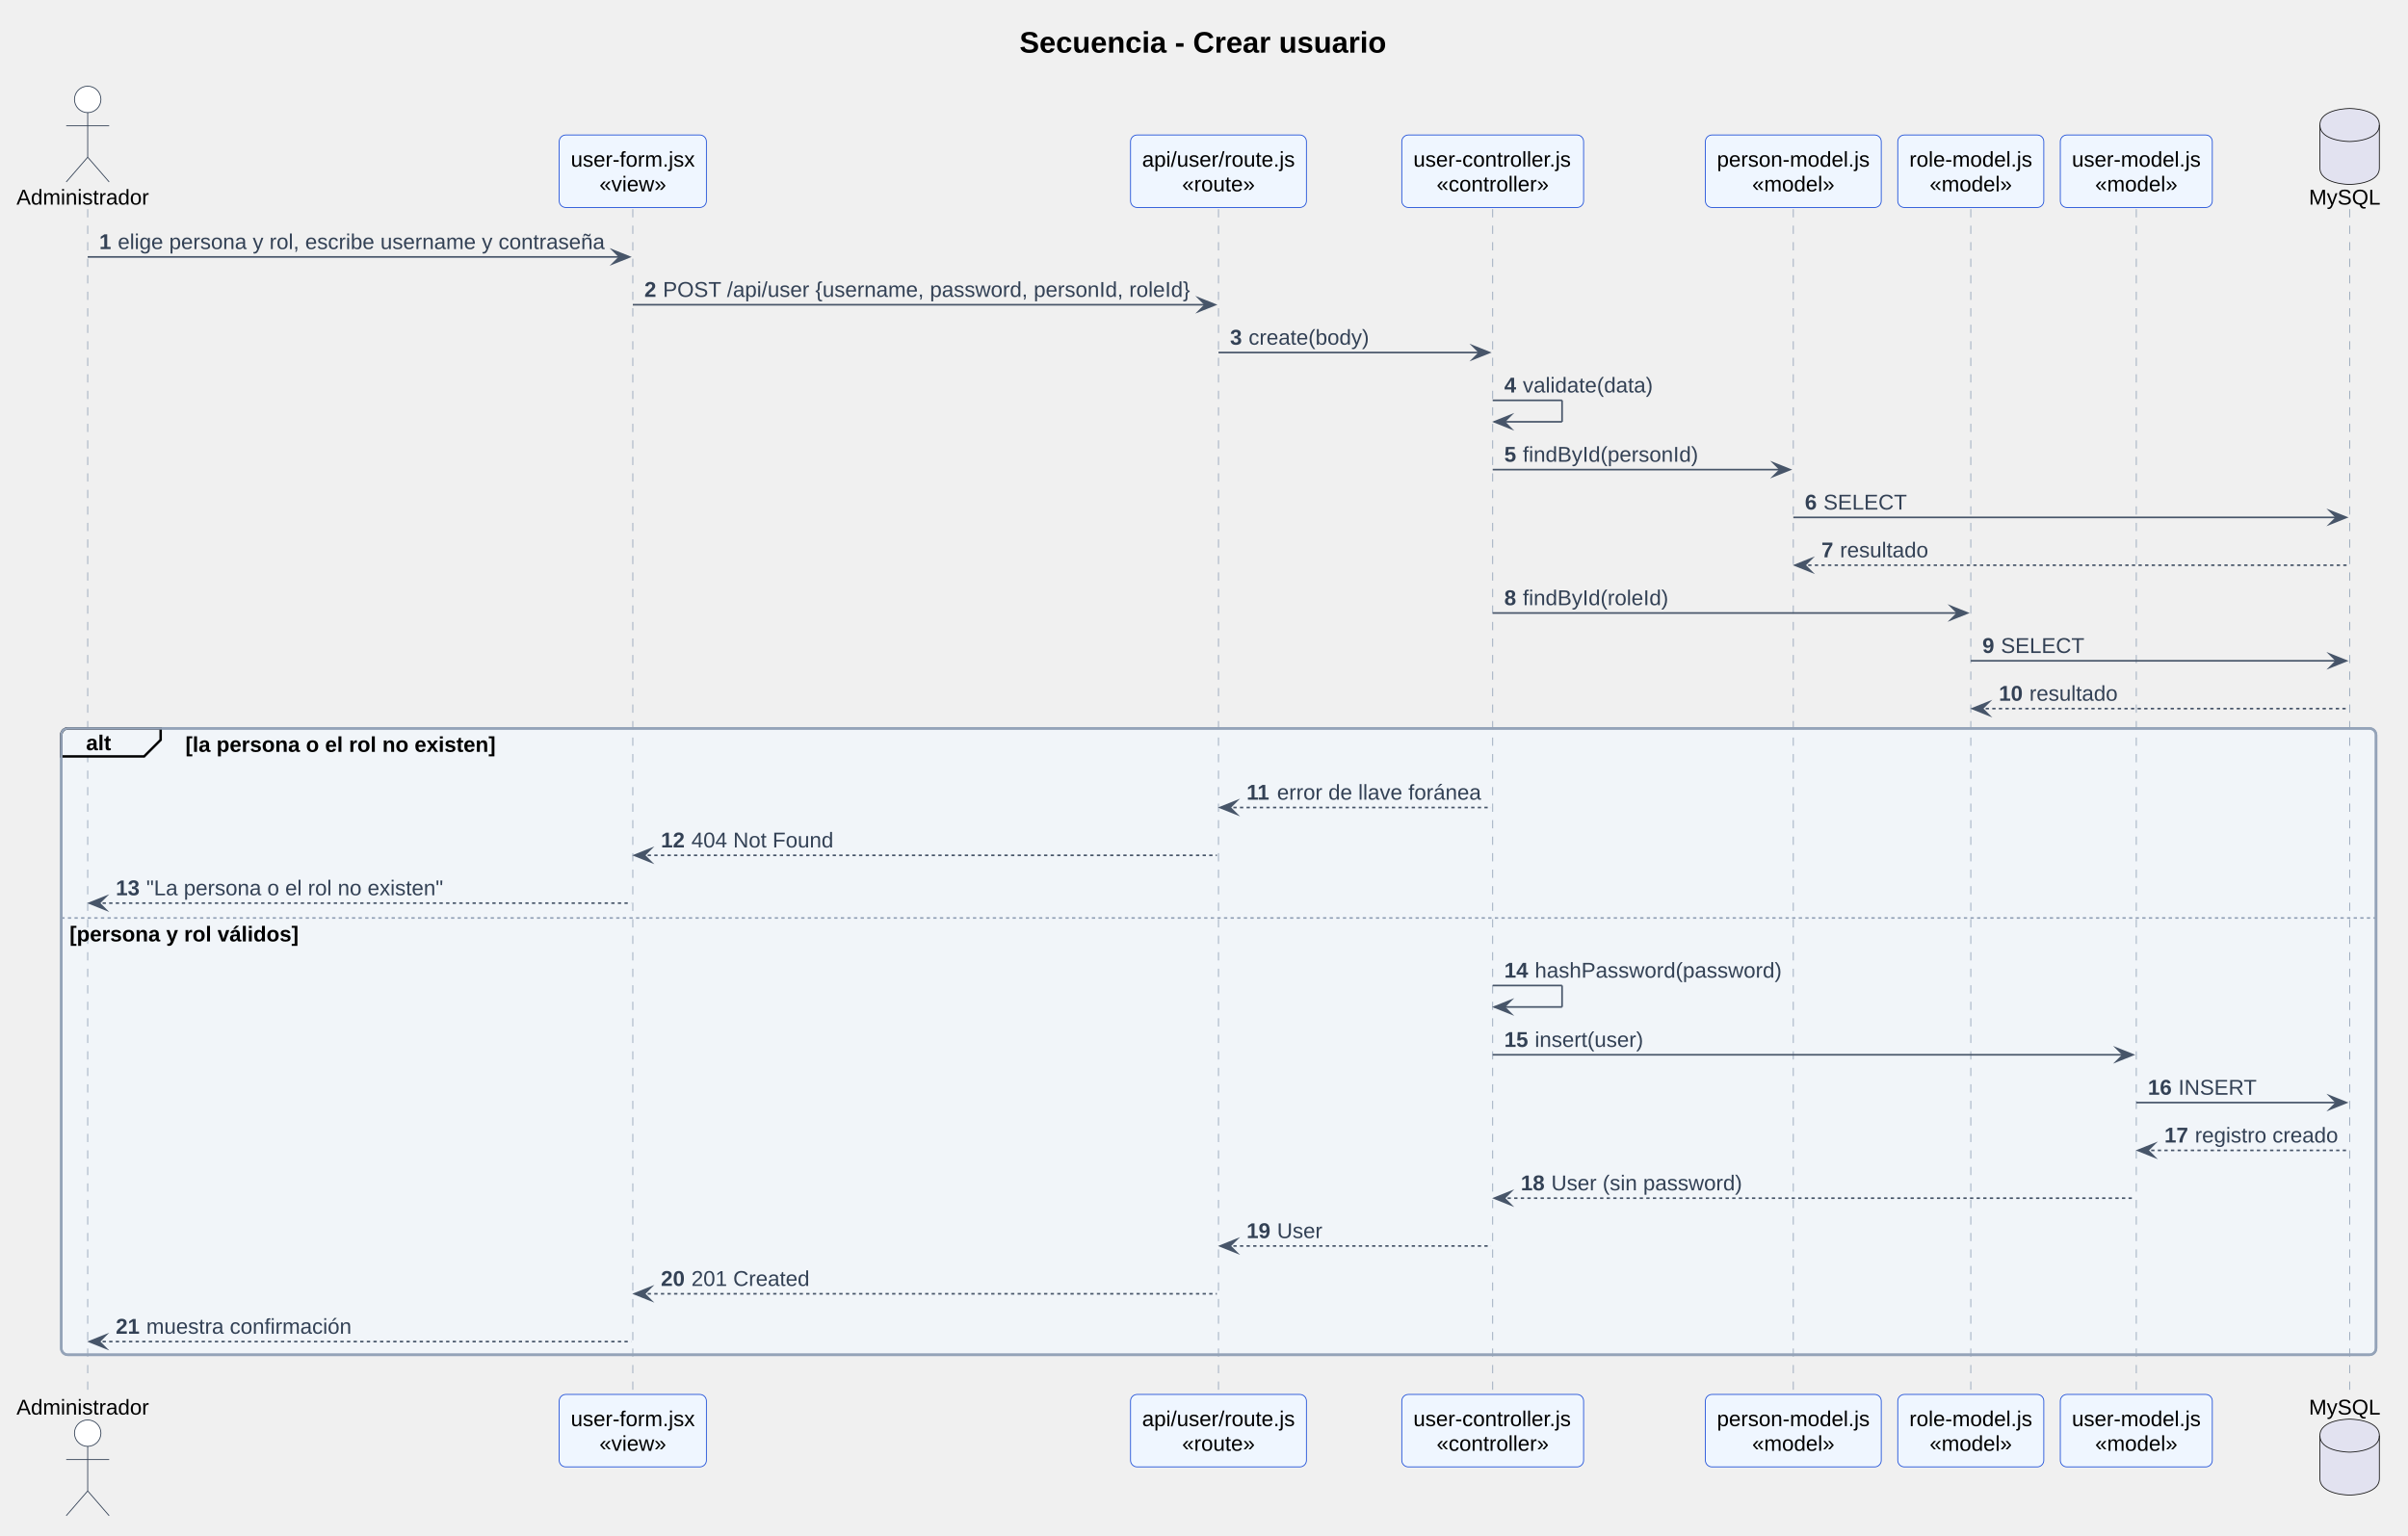
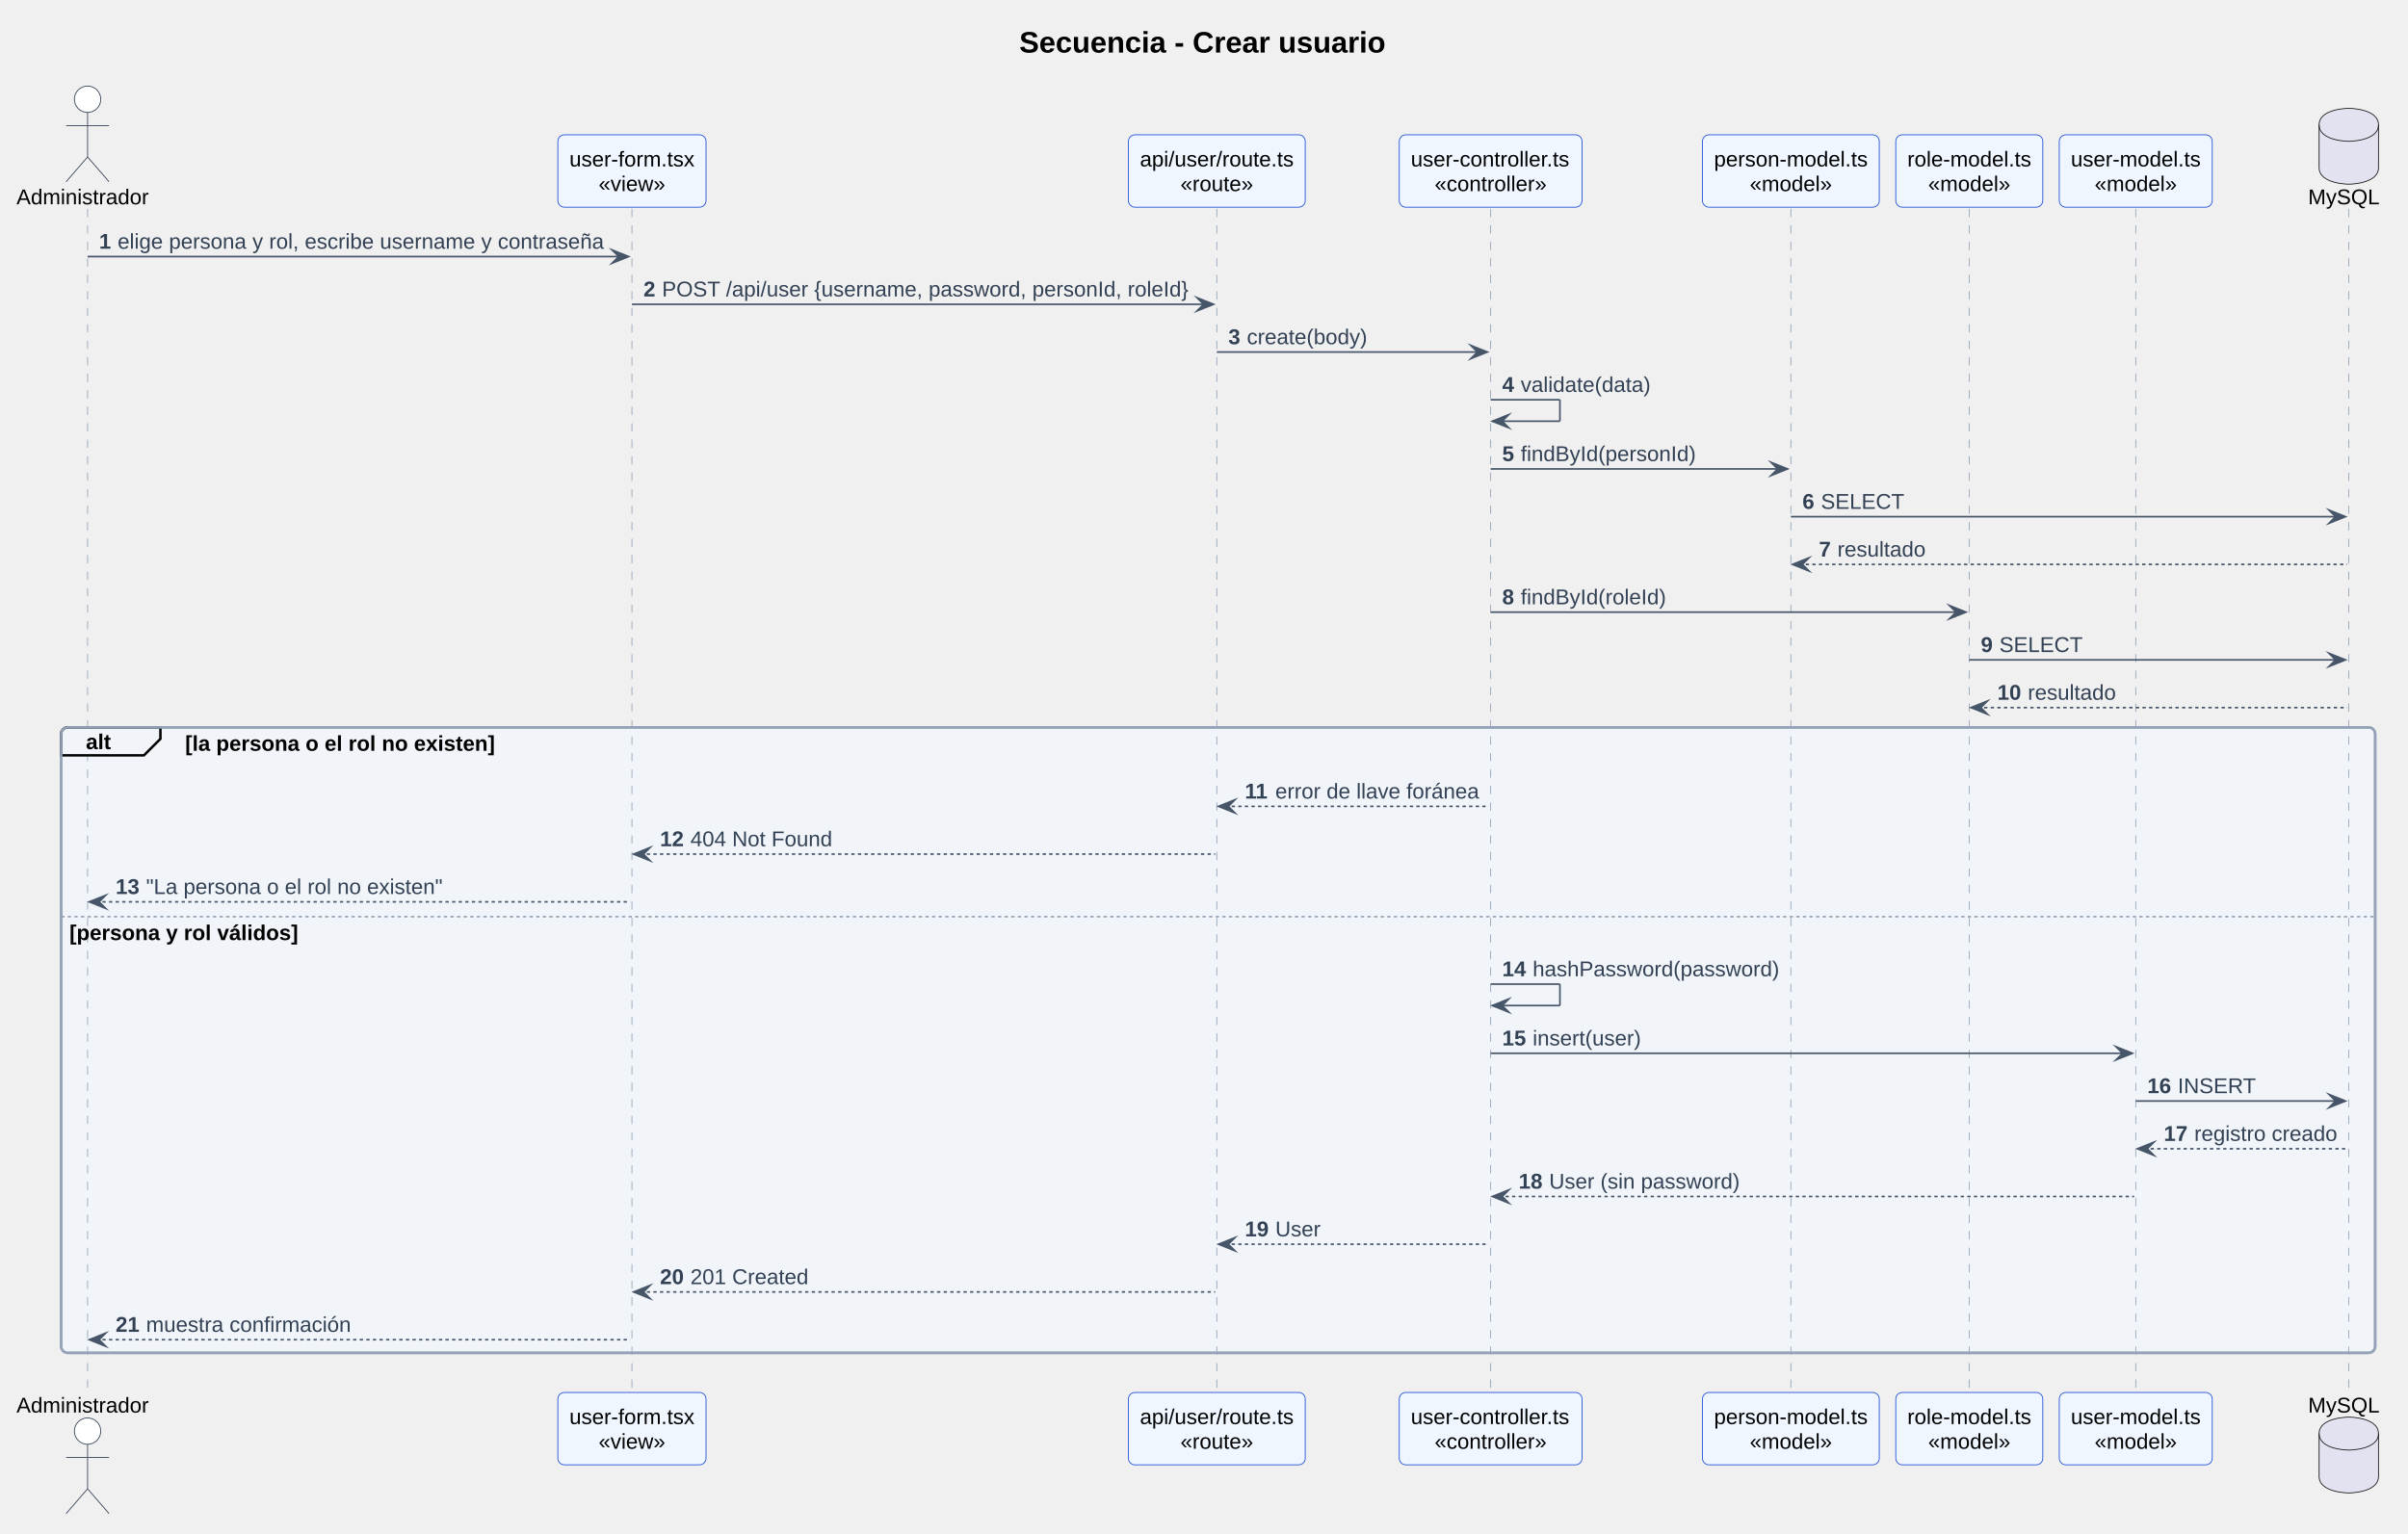
- <svg xmlns="http://www.w3.org/2000/svg" version="1.1" data-diagram-type="SEQUENCE" style="width:1458px;height:930px;background:#FFFFFF;" width="1458px" height="930px" viewBox="0 0 1458 930" zoomAndPan="magnify" preserveAspectRatio="none" contentStyleType="text/css">
+ <svg xmlns="http://www.w3.org/2000/svg" version="1.1" data-diagram-type="SEQUENCE" style="width:1460px;height:930px;background:#FFFFFF;" width="1460px" height="930px" viewBox="0 0 1460 930" zoomAndPan="magnify" preserveAspectRatio="none" contentStyleType="text/css">
  <defs />
  <g font-family="sans-serif" lengthAdjust="spacing">
    <g class="title" data-source-line="2">
-       <text x="617.285" y="31.884" fill="#000" font-size="18" textLength="222.091" font-weight="700" font-family="Arial">Secuencia - Crear usuario</text>
-     </g>
-     <rect x="37.098" y="441.134" width="1401.563" height="379.333" fill="#F1F5F9" style="stroke:#F1F5F9;stroke-width:1;" rx="4" ry="4" />
-     <rect x="37.098" y="441.134" width="1401.563" height="379.333" fill="none" style="stroke:#94A3B8;stroke-width:1.5;" rx="4" ry="4" />
+       <text x="618.009" y="31.884" fill="#000" font-size="18" textLength="222.091" font-weight="700" font-family="Arial">Secuencia - Crear usuario</text>
+     </g>
+     <rect x="37.098" y="441.134" width="1403.01" height="379.333" fill="#F1F5F9" style="stroke:#F1F5F9;stroke-width:1;" rx="4" ry="4" />
+     <rect x="37.098" y="441.134" width="1403.01" height="379.333" fill="none" style="stroke:#94A3B8;stroke-width:1.5;" rx="4" ry="4" />
    <g class="participant-lifeline" data-qualified-name="U" data-entity-uid="part1" id="part1-lifeline" data-source-line="5">
      <g>
        <rect x="49.598" y="126.647" width="8" height="717.821" fill="#000" fill-opacity="0" />
        <line x1="53.098" y1="126.647" x2="53.098" y2="844.468" style="stroke:#94A3B8;stroke-width:0.5;stroke-dasharray:5,5;" />
      </g>
    </g>
    <g class="participant-lifeline" data-qualified-name="V" data-entity-uid="part2" id="part2-lifeline" data-source-line="6">
      <g>
        <rect x="379.651" y="126.647" width="8" height="717.821" fill="#000" fill-opacity="0" />
        <line x1="383.151" y1="126.647" x2="383.151" y2="844.468" style="stroke:#94A3B8;stroke-width:0.5;stroke-dasharray:5,5;" />
      </g>
    </g>
    <g class="participant-lifeline" data-qualified-name="R" data-entity-uid="part3" id="part3-lifeline" data-source-line="7">
      <g>
        <rect x="734.27" y="126.647" width="8" height="717.821" fill="#000" fill-opacity="0" />
        <line x1="737.77" y1="126.647" x2="737.77" y2="844.468" style="stroke:#94A3B8;stroke-width:0.5;stroke-dasharray:5,5;" />
      </g>
    </g>
    <g class="participant-lifeline" data-qualified-name="C" data-entity-uid="part4" id="part4-lifeline" data-source-line="8">
      <g>
        <rect x="900.3" y="126.647" width="8" height="717.821" fill="#000" fill-opacity="0" />
        <line x1="903.8" y1="126.647" x2="903.8" y2="844.468" style="stroke:#94A3B8;stroke-width:0.5;stroke-dasharray:5,5;" />
      </g>
    </g>
    <g class="participant-lifeline" data-qualified-name="PM" data-entity-uid="part5" id="part5-lifeline" data-source-line="9">
      <g>
        <rect x="1082.323" y="126.647" width="8" height="717.821" fill="#000" fill-opacity="0" />
        <line x1="1085.823" y1="126.647" x2="1085.823" y2="844.468" style="stroke:#94A3B8;stroke-width:0.5;stroke-dasharray:5,5;" />
      </g>
    </g>
    <g class="participant-lifeline" data-qualified-name="RM" data-entity-uid="part6" id="part6-lifeline" data-source-line="10">
      <g>
-         <rect x="1189.773" y="126.647" width="8" height="717.821" fill="#000" fill-opacity="0" />
-         <line x1="1193.273" y1="126.647" x2="1193.273" y2="844.468" style="stroke:#94A3B8;stroke-width:0.5;stroke-dasharray:5,5;" />
+         <rect x="1190.496" y="126.647" width="8" height="717.821" fill="#000" fill-opacity="0" />
+         <line x1="1193.996" y1="126.647" x2="1193.996" y2="844.468" style="stroke:#94A3B8;stroke-width:0.5;stroke-dasharray:5,5;" />
      </g>
    </g>
    <g class="participant-lifeline" data-qualified-name="M" data-entity-uid="part7" id="part7-lifeline" data-source-line="11">
      <g>
-         <rect x="1289.992" y="126.647" width="8" height="717.821" fill="#000" fill-opacity="0" />
-         <line x1="1293.492" y1="126.647" x2="1293.492" y2="844.468" style="stroke:#94A3B8;stroke-width:0.5;stroke-dasharray:5,5;" />
+         <rect x="1291.439" y="126.647" width="8" height="717.821" fill="#000" fill-opacity="0" />
+         <line x1="1294.939" y1="126.647" x2="1294.939" y2="844.468" style="stroke:#94A3B8;stroke-width:0.5;stroke-dasharray:5,5;" />
      </g>
    </g>
    <g class="participant-lifeline" data-qualified-name="DB" data-entity-uid="part8" id="part8-lifeline" data-source-line="12">
      <g>
-         <rect x="1419.161" y="126.647" width="8" height="717.821" fill="#000" fill-opacity="0" />
-         <line x1="1422.661" y1="126.647" x2="1422.661" y2="844.468" style="stroke:#94A3B8;stroke-width:0.5;stroke-dasharray:5,5;" />
+         <rect x="1420.608" y="126.647" width="8" height="717.821" fill="#000" fill-opacity="0" />
+         <line x1="1424.108" y1="126.647" x2="1424.108" y2="844.468" style="stroke:#94A3B8;stroke-width:0.5;stroke-dasharray:5,5;" />
      </g>
    </g>
    <g class="participant participant-head" data-qualified-name="U" data-entity-uid="part1" id="part1-head" data-source-line="5">
      <text x="10" y="123.892" fill="#000" font-size="13" textLength="80.196" font-family="Arial">Administrador</text>
      <ellipse cx="53.098" cy="60.198" rx="8" ry="8" fill="#FFF" style="stroke:#334155;stroke-width:0.5;" />
      <path d="M53.098,68.198 L53.098,95.198 M40.098,76.198 L66.098,76.198 M53.098,95.198 L40.098,110.198 M53.098,95.198 L66.098,110.198" style="stroke:#334155;stroke-width:0.5;" fill="none" />
    </g>
    <g class="participant participant-head" data-qualified-name="V" data-entity-uid="part2" id="part2-head" data-source-line="6">
-       <rect x="338.592" y="81.75" width="89.118" height="43.897" fill="#EFF6FF" style="stroke:#1D4ED8;stroke-width:0.5;" rx="4" ry="4" />
-       <text x="345.592" y="100.943" fill="#000" font-size="13" textLength="75.118" font-family="Arial">user-form.jsx</text>
+       <rect x="338.23" y="81.75" width="89.842" height="43.897" fill="#EFF6FF" style="stroke:#1D4ED8;stroke-width:0.5;" rx="4" ry="4" />
+       <text x="345.23" y="100.943" fill="#000" font-size="13" textLength="75.842" font-family="Arial">user-form.tsx</text>
      <text x="362.918" y="115.892" fill="#000" font-size="13" textLength="40.466" font-family="Arial">«view»</text>
    </g>
    <g class="participant participant-head" data-qualified-name="R" data-entity-uid="part3" id="part3-head" data-source-line="7">
-       <rect x="684.524" y="81.75" width="106.492" height="43.897" fill="#EFF6FF" style="stroke:#1D4ED8;stroke-width:0.5;" rx="4" ry="4" />
-       <text x="691.524" y="100.943" fill="#000" font-size="13" textLength="92.492" font-family="Arial">api/user/route.js</text>
+       <rect x="684.162" y="81.75" width="107.215" height="43.897" fill="#EFF6FF" style="stroke:#1D4ED8;stroke-width:0.5;" rx="4" ry="4" />
+       <text x="691.162" y="100.943" fill="#000" font-size="13" textLength="93.215" font-family="Arial">api/user/route.ts</text>
      <text x="715.725" y="115.892" fill="#000" font-size="13" textLength="44.091" font-family="Arial">«route»</text>
    </g>
    <g class="participant participant-head" data-qualified-name="C" data-entity-uid="part4" id="part4-head" data-source-line="8">
-       <rect x="848.758" y="81.75" width="110.084" height="43.897" fill="#EFF6FF" style="stroke:#1D4ED8;stroke-width:0.5;" rx="4" ry="4" />
-       <text x="855.758" y="100.943" fill="#000" font-size="13" textLength="96.084" font-family="Arial">user-controller.js</text>
+       <rect x="848.396" y="81.75" width="110.808" height="43.897" fill="#EFF6FF" style="stroke:#1D4ED8;stroke-width:0.5;" rx="4" ry="4" />
+       <text x="855.396" y="100.943" fill="#000" font-size="13" textLength="96.808" font-family="Arial">user-controller.ts</text>
      <text x="869.837" y="115.892" fill="#000" font-size="13" textLength="67.926" font-family="Arial">«controller»</text>
    </g>
    <g class="participant participant-head" data-qualified-name="PM" data-entity-uid="part5" id="part5-head" data-source-line="9">
-       <rect x="1032.581" y="81.75" width="106.485" height="43.897" fill="#EFF6FF" style="stroke:#1D4ED8;stroke-width:0.5;" rx="4" ry="4" />
-       <text x="1039.581" y="100.943" fill="#000" font-size="13" textLength="92.485" font-family="Arial">person-model.js</text>
+       <rect x="1032.219" y="81.75" width="107.209" height="43.897" fill="#EFF6FF" style="stroke:#1D4ED8;stroke-width:0.5;" rx="4" ry="4" />
+       <text x="1039.219" y="100.943" fill="#000" font-size="13" textLength="93.209" font-family="Arial">person-model.ts</text>
      <text x="1060.89" y="115.892" fill="#000" font-size="13" textLength="49.867" font-family="Arial">«model»</text>
    </g>
    <g class="participant participant-head" data-qualified-name="RM" data-entity-uid="part6" id="part6-head" data-source-line="10">
-       <rect x="1149.066" y="81.75" width="88.414" height="43.897" fill="#EFF6FF" style="stroke:#1D4ED8;stroke-width:0.5;" rx="4" ry="4" />
-       <text x="1156.066" y="100.943" fill="#000" font-size="13" textLength="74.414" font-family="Arial">role-model.js</text>
-       <text x="1168.339" y="115.892" fill="#000" font-size="13" textLength="49.867" font-family="Arial">«model»</text>
+       <rect x="1149.428" y="81.75" width="89.137" height="43.897" fill="#EFF6FF" style="stroke:#1D4ED8;stroke-width:0.5;" rx="4" ry="4" />
+       <text x="1156.428" y="100.943" fill="#000" font-size="13" textLength="75.137" font-family="Arial">role-model.ts</text>
+       <text x="1169.063" y="115.892" fill="#000" font-size="13" textLength="49.867" font-family="Arial">«model»</text>
    </g>
    <g class="participant participant-head" data-qualified-name="M" data-entity-uid="part7" id="part7-head" data-source-line="11">
-       <rect x="1247.479" y="81.75" width="92.025" height="43.897" fill="#EFF6FF" style="stroke:#1D4ED8;stroke-width:0.5;" rx="4" ry="4" />
-       <text x="1254.479" y="100.943" fill="#000" font-size="13" textLength="78.025" font-family="Arial">user-model.js</text>
-       <text x="1268.559" y="115.892" fill="#000" font-size="13" textLength="49.867" font-family="Arial">«model»</text>
+       <rect x="1248.565" y="81.75" width="92.749" height="43.897" fill="#EFF6FF" style="stroke:#1D4ED8;stroke-width:0.5;" rx="4" ry="4" />
+       <text x="1255.565" y="100.943" fill="#000" font-size="13" textLength="78.749" font-family="Arial">user-model.ts</text>
+       <text x="1270.006" y="115.892" fill="#000" font-size="13" textLength="49.867" font-family="Arial">«model»</text>
    </g>
    <g class="participant participant-head" data-qualified-name="DB" data-entity-uid="part8" id="part8-head" data-source-line="12">
-       <text x="1397.99" y="123.892" fill="#000" font-size="13" textLength="43.342" font-family="Arial">MySQL</text>
-       <path d="M1404.661,75.698 C1404.661,65.698 1422.661,65.698 1422.661,65.698 C1422.661,65.698 1440.661,65.698 1440.661,75.698 L1440.661,101.698 C1440.661,111.698 1422.661,111.698 1422.661,111.698 C1422.661,111.698 1404.661,111.698 1404.661,101.698 L1404.661,75.698" style="stroke:#181818;stroke-width:0.5;" fill="#E2E2F0" />
-       <path d="M1404.661,75.698 C1404.661,85.698 1422.661,85.698 1422.661,85.698 C1422.661,85.698 1440.661,85.698 1440.661,75.698" style="stroke:#181818;stroke-width:0.5;" fill="none" />
+       <text x="1399.438" y="123.892" fill="#000" font-size="13" textLength="43.342" font-family="Arial">MySQL</text>
+       <path d="M1406.108,75.698 C1406.108,65.698 1424.108,65.698 1424.108,65.698 C1424.108,65.698 1442.108,65.698 1442.108,75.698 L1442.108,101.698 C1442.108,111.698 1424.108,111.698 1424.108,111.698 C1424.108,111.698 1406.108,111.698 1406.108,101.698 L1406.108,75.698" style="stroke:#181818;stroke-width:0.5;" fill="#E2E2F0" />
+       <path d="M1406.108,75.698 C1406.108,85.698 1424.108,85.698 1424.108,85.698 C1424.108,85.698 1442.108,85.698 1442.108,75.698" style="stroke:#181818;stroke-width:0.5;" fill="none" />
    </g>
    <g class="participant participant-tail" data-qualified-name="U" data-entity-uid="part1" id="part1-tail" data-source-line="5">
      <text x="10" y="856.662" fill="#000" font-size="13" textLength="80.196" font-family="Arial">Administrador</text>
      <ellipse cx="53.098" cy="867.917" rx="8" ry="8" fill="#FFF" style="stroke:#334155;stroke-width:0.5;" />
      <path d="M53.098,875.917 L53.098,902.917 M40.098,883.917 L66.098,883.917 M53.098,902.917 L40.098,917.917 M53.098,902.917 L66.098,917.917" style="stroke:#334155;stroke-width:0.5;" fill="none" />
    </g>
    <g class="participant participant-tail" data-qualified-name="V" data-entity-uid="part2" id="part2-tail" data-source-line="6">
-       <rect x="338.592" y="844.468" width="89.118" height="43.897" fill="#EFF6FF" style="stroke:#1D4ED8;stroke-width:0.5;" rx="4" ry="4" />
-       <text x="345.592" y="863.662" fill="#000" font-size="13" textLength="75.118" font-family="Arial">user-form.jsx</text>
+       <rect x="338.23" y="844.468" width="89.842" height="43.897" fill="#EFF6FF" style="stroke:#1D4ED8;stroke-width:0.5;" rx="4" ry="4" />
+       <text x="345.23" y="863.662" fill="#000" font-size="13" textLength="75.842" font-family="Arial">user-form.tsx</text>
      <text x="362.918" y="878.61" fill="#000" font-size="13" textLength="40.466" font-family="Arial">«view»</text>
    </g>
    <g class="participant participant-tail" data-qualified-name="R" data-entity-uid="part3" id="part3-tail" data-source-line="7">
-       <rect x="684.524" y="844.468" width="106.492" height="43.897" fill="#EFF6FF" style="stroke:#1D4ED8;stroke-width:0.5;" rx="4" ry="4" />
-       <text x="691.524" y="863.662" fill="#000" font-size="13" textLength="92.492" font-family="Arial">api/user/route.js</text>
+       <rect x="684.162" y="844.468" width="107.215" height="43.897" fill="#EFF6FF" style="stroke:#1D4ED8;stroke-width:0.5;" rx="4" ry="4" />
+       <text x="691.162" y="863.662" fill="#000" font-size="13" textLength="93.215" font-family="Arial">api/user/route.ts</text>
      <text x="715.725" y="878.61" fill="#000" font-size="13" textLength="44.091" font-family="Arial">«route»</text>
    </g>
    <g class="participant participant-tail" data-qualified-name="C" data-entity-uid="part4" id="part4-tail" data-source-line="8">
-       <rect x="848.758" y="844.468" width="110.084" height="43.897" fill="#EFF6FF" style="stroke:#1D4ED8;stroke-width:0.5;" rx="4" ry="4" />
-       <text x="855.758" y="863.662" fill="#000" font-size="13" textLength="96.084" font-family="Arial">user-controller.js</text>
+       <rect x="848.396" y="844.468" width="110.808" height="43.897" fill="#EFF6FF" style="stroke:#1D4ED8;stroke-width:0.5;" rx="4" ry="4" />
+       <text x="855.396" y="863.662" fill="#000" font-size="13" textLength="96.808" font-family="Arial">user-controller.ts</text>
      <text x="869.837" y="878.61" fill="#000" font-size="13" textLength="67.926" font-family="Arial">«controller»</text>
    </g>
    <g class="participant participant-tail" data-qualified-name="PM" data-entity-uid="part5" id="part5-tail" data-source-line="9">
-       <rect x="1032.581" y="844.468" width="106.485" height="43.897" fill="#EFF6FF" style="stroke:#1D4ED8;stroke-width:0.5;" rx="4" ry="4" />
-       <text x="1039.581" y="863.662" fill="#000" font-size="13" textLength="92.485" font-family="Arial">person-model.js</text>
+       <rect x="1032.219" y="844.468" width="107.209" height="43.897" fill="#EFF6FF" style="stroke:#1D4ED8;stroke-width:0.5;" rx="4" ry="4" />
+       <text x="1039.219" y="863.662" fill="#000" font-size="13" textLength="93.209" font-family="Arial">person-model.ts</text>
      <text x="1060.89" y="878.61" fill="#000" font-size="13" textLength="49.867" font-family="Arial">«model»</text>
    </g>
    <g class="participant participant-tail" data-qualified-name="RM" data-entity-uid="part6" id="part6-tail" data-source-line="10">
-       <rect x="1149.066" y="844.468" width="88.414" height="43.897" fill="#EFF6FF" style="stroke:#1D4ED8;stroke-width:0.5;" rx="4" ry="4" />
-       <text x="1156.066" y="863.662" fill="#000" font-size="13" textLength="74.414" font-family="Arial">role-model.js</text>
-       <text x="1168.339" y="878.61" fill="#000" font-size="13" textLength="49.867" font-family="Arial">«model»</text>
+       <rect x="1149.428" y="844.468" width="89.137" height="43.897" fill="#EFF6FF" style="stroke:#1D4ED8;stroke-width:0.5;" rx="4" ry="4" />
+       <text x="1156.428" y="863.662" fill="#000" font-size="13" textLength="75.137" font-family="Arial">role-model.ts</text>
+       <text x="1169.063" y="878.61" fill="#000" font-size="13" textLength="49.867" font-family="Arial">«model»</text>
    </g>
    <g class="participant participant-tail" data-qualified-name="M" data-entity-uid="part7" id="part7-tail" data-source-line="11">
-       <rect x="1247.479" y="844.468" width="92.025" height="43.897" fill="#EFF6FF" style="stroke:#1D4ED8;stroke-width:0.5;" rx="4" ry="4" />
-       <text x="1254.479" y="863.662" fill="#000" font-size="13" textLength="78.025" font-family="Arial">user-model.js</text>
-       <text x="1268.559" y="878.61" fill="#000" font-size="13" textLength="49.867" font-family="Arial">«model»</text>
+       <rect x="1248.565" y="844.468" width="92.749" height="43.897" fill="#EFF6FF" style="stroke:#1D4ED8;stroke-width:0.5;" rx="4" ry="4" />
+       <text x="1255.565" y="863.662" fill="#000" font-size="13" textLength="78.749" font-family="Arial">user-model.ts</text>
+       <text x="1270.006" y="878.61" fill="#000" font-size="13" textLength="49.867" font-family="Arial">«model»</text>
    </g>
    <g class="participant participant-tail" data-qualified-name="DB" data-entity-uid="part8" id="part8-tail" data-source-line="12">
-       <text x="1397.99" y="856.662" fill="#000" font-size="13" textLength="43.342" font-family="Arial">MySQL</text>
-       <path d="M1404.661,869.417 C1404.661,859.417 1422.661,859.417 1422.661,859.417 C1422.661,859.417 1440.661,859.417 1440.661,869.417 L1440.661,895.417 C1440.661,905.417 1422.661,905.417 1422.661,905.417 C1422.661,905.417 1404.661,905.417 1404.661,895.417 L1404.661,869.417" style="stroke:#181818;stroke-width:0.5;" fill="#E2E2F0" />
-       <path d="M1404.661,869.417 C1404.661,879.417 1422.661,879.417 1422.661,879.417 C1422.661,879.417 1440.661,879.417 1440.661,869.417" style="stroke:#181818;stroke-width:0.5;" fill="none" />
+       <text x="1399.438" y="856.662" fill="#000" font-size="13" textLength="43.342" font-family="Arial">MySQL</text>
+       <path d="M1406.108,869.417 C1406.108,859.417 1424.108,859.417 1424.108,859.417 C1424.108,859.417 1442.108,859.417 1442.108,869.417 L1442.108,895.417 C1442.108,905.417 1424.108,905.417 1424.108,905.417 C1424.108,905.417 1406.108,905.417 1406.108,895.417 L1406.108,869.417" style="stroke:#181818;stroke-width:0.5;" fill="#E2E2F0" />
+       <path d="M1406.108,869.417 C1406.108,879.417 1424.108,879.417 1424.108,879.417 C1424.108,879.417 1442.108,879.417 1442.108,869.417" style="stroke:#181818;stroke-width:0.5;" fill="none" />
    </g>
    <g class="message" data-entity-1="part1" data-entity-2="part2" id="msg1" data-source-line="14">
      <polygon points="371.151,151.596,381.151,155.596,371.151,159.596,375.151,155.596" fill="#475569" style="stroke:#475569;stroke-width:1;stroke-linejoin:miter;stroke-miterlimit:10;" />
      <line x1="53.098" y1="155.596" x2="377.151" y2="155.596" style="stroke:#475569;stroke-width:1;" />
      <text x="60.098" y="150.841" fill="#334155" font-size="13" font-weight="700" font-family="Arial">1</text>
      <text x="71.328" y="150.841" fill="#334155" font-size="13" textLength="294.823" font-family="Arial">elige persona y rol, escribe username y contraseña</text>
    </g>
    <g class="message" data-entity-1="part2" data-entity-2="part3" id="msg2" data-source-line="15">
      <polygon points="725.77,180.544,735.77,184.544,725.77,188.544,729.77,184.544" fill="#475569" style="stroke:#475569;stroke-width:1;stroke-linejoin:miter;stroke-miterlimit:10;" />
      <line x1="383.151" y1="184.544" x2="731.77" y2="184.544" style="stroke:#475569;stroke-width:1;" />
      <text x="390.151" y="179.79" fill="#334155" font-size="13" font-weight="700" font-family="Arial">2</text>
      <text x="401.381" y="179.79" fill="#334155" font-size="13" textLength="319.389" font-family="Arial">POST /api/user {username, password, personId, roleId}</text>
    </g>
    <g class="message" data-entity-1="part3" data-entity-2="part4" id="msg3" data-source-line="16">
      <polygon points="891.8,209.493,901.8,213.493,891.8,217.493,895.8,213.493" fill="#475569" style="stroke:#475569;stroke-width:1;stroke-linejoin:miter;stroke-miterlimit:10;" />
      <line x1="737.77" y1="213.493" x2="897.8" y2="213.493" style="stroke:#475569;stroke-width:1;" />
      <text x="744.77" y="208.738" fill="#334155" font-size="13" font-weight="700" font-family="Arial">3</text>
      <text x="756" y="208.738" fill="#334155" font-size="13" textLength="72.979" font-family="Arial">create(body)</text>
    </g>
    <g class="message" data-entity-1="part4" data-entity-2="part4" id="msg4" data-source-line="17">
      <line x1="903.8" y1="242.442" x2="945.8" y2="242.442" style="stroke:#475569;stroke-width:1;" />
      <line x1="945.8" y1="242.442" x2="945.8" y2="255.442" style="stroke:#475569;stroke-width:1;" />
      <line x1="904.8" y1="255.442" x2="945.8" y2="255.442" style="stroke:#475569;stroke-width:1;" />
      <polygon points="914.8,251.442,904.8,255.442,914.8,259.442,910.8,255.442" fill="#475569" style="stroke:#475569;stroke-width:1;stroke-linejoin:miter;stroke-miterlimit:10;" />
      <text x="910.8" y="237.687" fill="#334155" font-size="13" font-weight="700" font-family="Arial">4</text>
      <text x="922.03" y="237.687" fill="#334155" font-size="13" textLength="78.768" font-family="Arial">validate(data)</text>
    </g>
    <g class="message" data-entity-1="part4" data-entity-2="part5" id="msg5" data-source-line="18">
      <polygon points="1073.823,280.391,1083.823,284.391,1073.823,288.391,1077.823,284.391" fill="#475569" style="stroke:#475569;stroke-width:1;stroke-linejoin:miter;stroke-miterlimit:10;" />
      <line x1="903.8" y1="284.391" x2="1079.823" y2="284.391" style="stroke:#475569;stroke-width:1;" />
      <text x="910.8" y="279.636" fill="#334155" font-size="13" font-weight="700" font-family="Arial">5</text>
      <text x="922.03" y="279.636" fill="#334155" font-size="13" textLength="106.222" font-family="Arial">findById(personId)</text>
    </g>
    <g class="message" data-entity-1="part5" data-entity-2="part8" id="msg6" data-source-line="19">
-       <polygon points="1410.661,309.339,1420.661,313.339,1410.661,317.339,1414.661,313.339" fill="#475569" style="stroke:#475569;stroke-width:1;stroke-linejoin:miter;stroke-miterlimit:10;" />
-       <line x1="1085.823" y1="313.339" x2="1416.661" y2="313.339" style="stroke:#475569;stroke-width:1;" />
+       <polygon points="1412.108,309.339,1422.108,313.339,1412.108,317.339,1416.108,313.339" fill="#475569" style="stroke:#475569;stroke-width:1;stroke-linejoin:miter;stroke-miterlimit:10;" />
+       <line x1="1085.823" y1="313.339" x2="1418.108" y2="313.339" style="stroke:#475569;stroke-width:1;" />
      <text x="1092.823" y="308.584" fill="#334155" font-size="13" font-weight="700" font-family="Arial">6</text>
      <text x="1104.053" y="308.584" fill="#334155" font-size="13" textLength="50.572" font-family="Arial">SELECT</text>
    </g>
    <g class="message" data-entity-1="part8" data-entity-2="part5" id="msg7" data-source-line="20">
      <polygon points="1096.823,338.288,1086.823,342.288,1096.823,346.288,1092.823,342.288" fill="#475569" style="stroke:#475569;stroke-width:1;stroke-linejoin:miter;stroke-miterlimit:10;" />
-       <line x1="1090.823" y1="342.288" x2="1421.661" y2="342.288" style="stroke:#475569;stroke-width:1;stroke-dasharray:2,2;" />
+       <line x1="1090.823" y1="342.288" x2="1423.108" y2="342.288" style="stroke:#475569;stroke-width:1;stroke-dasharray:2,2;" />
      <text x="1102.823" y="337.533" fill="#334155" font-size="13" font-weight="700" font-family="Arial">7</text>
      <text x="1114.053" y="337.533" fill="#334155" font-size="13" textLength="53.479" font-family="Arial">resultado</text>
    </g>
    <g class="message" data-entity-1="part4" data-entity-2="part6" id="msg8" data-source-line="21">
-       <polygon points="1181.273,367.237,1191.273,371.237,1181.273,375.237,1185.273,371.237" fill="#475569" style="stroke:#475569;stroke-width:1;stroke-linejoin:miter;stroke-miterlimit:10;" />
-       <line x1="903.8" y1="371.237" x2="1187.273" y2="371.237" style="stroke:#475569;stroke-width:1;" />
+       <polygon points="1181.996,367.237,1191.996,371.237,1181.996,375.237,1185.996,371.237" fill="#475569" style="stroke:#475569;stroke-width:1;stroke-linejoin:miter;stroke-miterlimit:10;" />
+       <line x1="903.8" y1="371.237" x2="1187.996" y2="371.237" style="stroke:#475569;stroke-width:1;" />
      <text x="910.8" y="366.482" fill="#334155" font-size="13" font-weight="700" font-family="Arial">8</text>
      <text x="922.03" y="366.482" fill="#334155" font-size="13" textLength="88.15" font-family="Arial">findById(roleId)</text>
    </g>
    <g class="message" data-entity-1="part6" data-entity-2="part8" id="msg9" data-source-line="22">
-       <polygon points="1410.661,396.186,1420.661,400.186,1410.661,404.186,1414.661,400.186" fill="#475569" style="stroke:#475569;stroke-width:1;stroke-linejoin:miter;stroke-miterlimit:10;" />
-       <line x1="1193.273" y1="400.186" x2="1416.661" y2="400.186" style="stroke:#475569;stroke-width:1;" />
-       <text x="1200.273" y="395.431" fill="#334155" font-size="13" font-weight="700" font-family="Arial">9</text>
-       <text x="1211.503" y="395.431" fill="#334155" font-size="13" textLength="50.572" font-family="Arial">SELECT</text>
+       <polygon points="1412.108,396.186,1422.108,400.186,1412.108,404.186,1416.108,400.186" fill="#475569" style="stroke:#475569;stroke-width:1;stroke-linejoin:miter;stroke-miterlimit:10;" />
+       <line x1="1193.996" y1="400.186" x2="1418.108" y2="400.186" style="stroke:#475569;stroke-width:1;" />
+       <text x="1200.996" y="395.431" fill="#334155" font-size="13" font-weight="700" font-family="Arial">9</text>
+       <text x="1212.226" y="395.431" fill="#334155" font-size="13" textLength="50.572" font-family="Arial">SELECT</text>
    </g>
    <g class="message" data-entity-1="part8" data-entity-2="part6" id="msg10" data-source-line="23">
-       <polygon points="1204.273,425.134,1194.273,429.134,1204.273,433.134,1200.273,429.134" fill="#475569" style="stroke:#475569;stroke-width:1;stroke-linejoin:miter;stroke-miterlimit:10;" />
-       <line x1="1198.273" y1="429.134" x2="1421.661" y2="429.134" style="stroke:#475569;stroke-width:1;stroke-dasharray:2,2;" />
-       <text x="1210.273" y="424.379" fill="#334155" font-size="13" textLength="14.46" font-weight="700" font-family="Arial">10</text>
-       <text x="1228.733" y="424.379" fill="#334155" font-size="13" textLength="53.479" font-family="Arial">resultado</text>
+       <polygon points="1204.996,425.134,1194.996,429.134,1204.996,433.134,1200.996,429.134" fill="#475569" style="stroke:#475569;stroke-width:1;stroke-linejoin:miter;stroke-miterlimit:10;" />
+       <line x1="1198.996" y1="429.134" x2="1423.108" y2="429.134" style="stroke:#475569;stroke-width:1;stroke-dasharray:2,2;" />
+       <text x="1210.996" y="424.379" fill="#334155" font-size="13" textLength="14.46" font-weight="700" font-family="Arial">10</text>
+       <text x="1229.456" y="424.379" fill="#334155" font-size="13" textLength="53.479" font-family="Arial">resultado</text>
    </g>
    <path d="M41.098,441.134 L97.269,441.134 L97.269,448.083 L87.269,458.083 L37.098,458.083 L37.098,445.134 A4,4 0 0 1 41.098,441.134" style="stroke:#000;stroke-width:1.5;" fill="#F1F5F9" />
-     <rect x="37.098" y="441.134" width="1401.563" height="379.333" fill="none" style="stroke:#94A3B8;stroke-width:1.5;" rx="4" ry="4" />
+     <rect x="37.098" y="441.134" width="1403.01" height="379.333" fill="none" style="stroke:#94A3B8;stroke-width:1.5;" rx="4" ry="4" />
    <text x="52.098" y="454.328" fill="#000" font-size="13" textLength="15.171" font-weight="700" font-family="Arial">alt</text>
    <text x="112.269" y="455.328" fill="#000" font-size="13" textLength="187.821" font-weight="700" font-family="Arial">[la persona o el rol no existen]</text>
    <g class="message" data-entity-1="part4" data-entity-2="part3" id="msg11" data-source-line="26">
      <polygon points="748.77,485.032,738.77,489.032,748.77,493.032,744.77,489.032" fill="#475569" style="stroke:#475569;stroke-width:1;stroke-linejoin:miter;stroke-miterlimit:10;" />
      <line x1="742.77" y1="489.032" x2="902.8" y2="489.032" style="stroke:#475569;stroke-width:1;stroke-dasharray:2,2;" />
      <text x="754.77" y="484.277" fill="#334155" font-size="13" textLength="14.46" font-weight="700" font-family="Arial">11</text>
      <text x="773.23" y="484.277" fill="#334155" font-size="13" textLength="123.57" font-family="Arial">error de llave foránea</text>
    </g>
    <g class="message" data-entity-1="part3" data-entity-2="part2" id="msg12" data-source-line="27">
      <polygon points="394.151,513.98,384.151,517.98,394.151,521.98,390.151,517.98" fill="#475569" style="stroke:#475569;stroke-width:1;stroke-linejoin:miter;stroke-miterlimit:10;" />
      <line x1="388.151" y1="517.98" x2="736.77" y2="517.98" style="stroke:#475569;stroke-width:1;stroke-dasharray:2,2;" />
      <text x="400.151" y="513.226" fill="#334155" font-size="13" textLength="14.46" font-weight="700" font-family="Arial">12</text>
      <text x="418.611" y="513.226" fill="#334155" font-size="13" textLength="86.004" font-family="Arial">404 Not Found</text>
    </g>
    <g class="message" data-entity-1="part2" data-entity-2="part1" id="msg13" data-source-line="28">
      <polygon points="64.098,542.929,54.098,546.929,64.098,550.929,60.098,546.929" fill="#475569" style="stroke:#475569;stroke-width:1;stroke-linejoin:miter;stroke-miterlimit:10;" />
      <line x1="58.098" y1="546.929" x2="382.151" y2="546.929" style="stroke:#475569;stroke-width:1;stroke-dasharray:2,2;" />
      <text x="70.098" y="542.174" fill="#334155" font-size="13" textLength="14.46" font-weight="700" font-family="Arial">13</text>
      <text x="88.558" y="542.174" fill="#334155" font-size="13" textLength="179.785" font-family="Arial">"La persona o el rol no existen"</text>
    </g>
-     <line x1="37.098" y1="555.929" x2="1438.661" y2="555.929" style="stroke:#94A3B8;stroke-width:1;stroke-dasharray:2,2;" />
+     <line x1="37.098" y1="555.929" x2="1440.108" y2="555.929" style="stroke:#94A3B8;stroke-width:1;stroke-dasharray:2,2;" />
    <text x="42.098" y="570.123" fill="#000" font-size="13" textLength="138.703" font-weight="700" font-family="Arial">[persona y rol válidos]</text>
    <g class="message" data-entity-1="part4" data-entity-2="part4" id="msg14" data-source-line="30">
      <line x1="903.8" y1="596.827" x2="945.8" y2="596.827" style="stroke:#475569;stroke-width:1;" />
      <line x1="945.8" y1="596.827" x2="945.8" y2="609.827" style="stroke:#475569;stroke-width:1;" />
      <line x1="904.8" y1="609.827" x2="945.8" y2="609.827" style="stroke:#475569;stroke-width:1;" />
      <polygon points="914.8,605.827,904.8,609.827,914.8,613.827,910.8,609.827" fill="#475569" style="stroke:#475569;stroke-width:1;stroke-linejoin:miter;stroke-miterlimit:10;" />
      <text x="910.8" y="592.072" fill="#334155" font-size="13" textLength="14.46" font-weight="700" font-family="Arial">14</text>
      <text x="929.26" y="592.072" fill="#334155" font-size="13" textLength="149.563" font-family="Arial">hashPassword(password)</text>
    </g>
    <g class="message" data-entity-1="part4" data-entity-2="part7" id="msg15" data-source-line="31">
-       <polygon points="1281.492,634.775,1291.492,638.775,1281.492,642.775,1285.492,638.775" fill="#475569" style="stroke:#475569;stroke-width:1;stroke-linejoin:miter;stroke-miterlimit:10;" />
-       <line x1="903.8" y1="638.775" x2="1287.492" y2="638.775" style="stroke:#475569;stroke-width:1;" />
+       <polygon points="1282.939,634.775,1292.939,638.775,1282.939,642.775,1286.939,638.775" fill="#475569" style="stroke:#475569;stroke-width:1;stroke-linejoin:miter;stroke-miterlimit:10;" />
+       <line x1="903.8" y1="638.775" x2="1288.939" y2="638.775" style="stroke:#475569;stroke-width:1;" />
      <text x="910.8" y="634.021" fill="#334155" font-size="13" textLength="14.46" font-weight="700" font-family="Arial">15</text>
      <text x="929.26" y="634.021" fill="#334155" font-size="13" textLength="65.736" font-family="Arial">insert(user)</text>
    </g>
    <g class="message" data-entity-1="part7" data-entity-2="part8" id="msg16" data-source-line="32">
-       <polygon points="1410.661,663.724,1420.661,667.724,1410.661,671.724,1414.661,667.724" fill="#475569" style="stroke:#475569;stroke-width:1;stroke-linejoin:miter;stroke-miterlimit:10;" />
-       <line x1="1293.492" y1="667.724" x2="1416.661" y2="667.724" style="stroke:#475569;stroke-width:1;" />
-       <text x="1300.492" y="662.969" fill="#334155" font-size="13" textLength="14.46" font-weight="700" font-family="Arial">16</text>
-       <text x="1318.952" y="662.969" fill="#334155" font-size="13" textLength="47.671" font-family="Arial">INSERT</text>
+       <polygon points="1412.108,663.724,1422.108,667.724,1412.108,671.724,1416.108,667.724" fill="#475569" style="stroke:#475569;stroke-width:1;stroke-linejoin:miter;stroke-miterlimit:10;" />
+       <line x1="1294.939" y1="667.724" x2="1418.108" y2="667.724" style="stroke:#475569;stroke-width:1;" />
+       <text x="1301.939" y="662.969" fill="#334155" font-size="13" textLength="14.46" font-weight="700" font-family="Arial">16</text>
+       <text x="1320.399" y="662.969" fill="#334155" font-size="13" textLength="47.671" font-family="Arial">INSERT</text>
    </g>
    <g class="message" data-entity-1="part8" data-entity-2="part7" id="msg17" data-source-line="33">
-       <polygon points="1304.492,692.673,1294.492,696.673,1304.492,700.673,1300.492,696.673" fill="#475569" style="stroke:#475569;stroke-width:1;stroke-linejoin:miter;stroke-miterlimit:10;" />
-       <line x1="1298.492" y1="696.673" x2="1421.661" y2="696.673" style="stroke:#475569;stroke-width:1;stroke-dasharray:2,2;" />
-       <text x="1310.492" y="691.918" fill="#334155" font-size="13" textLength="14.46" font-weight="700" font-family="Arial">17</text>
-       <text x="1328.952" y="691.918" fill="#334155" font-size="13" textLength="86.709" font-family="Arial">registro creado</text>
+       <polygon points="1305.939,692.673,1295.939,696.673,1305.939,700.673,1301.939,696.673" fill="#475569" style="stroke:#475569;stroke-width:1;stroke-linejoin:miter;stroke-miterlimit:10;" />
+       <line x1="1299.939" y1="696.673" x2="1423.108" y2="696.673" style="stroke:#475569;stroke-width:1;stroke-dasharray:2,2;" />
+       <text x="1311.939" y="691.918" fill="#334155" font-size="13" textLength="14.46" font-weight="700" font-family="Arial">17</text>
+       <text x="1330.399" y="691.918" fill="#334155" font-size="13" textLength="86.709" font-family="Arial">registro creado</text>
    </g>
    <g class="message" data-entity-1="part7" data-entity-2="part4" id="msg18" data-source-line="34">
      <polygon points="914.8,721.622,904.8,725.622,914.8,729.622,910.8,725.622" fill="#475569" style="stroke:#475569;stroke-width:1;stroke-linejoin:miter;stroke-miterlimit:10;" />
-       <line x1="908.8" y1="725.622" x2="1292.492" y2="725.622" style="stroke:#475569;stroke-width:1;stroke-dasharray:2,2;" />
+       <line x1="908.8" y1="725.622" x2="1293.939" y2="725.622" style="stroke:#475569;stroke-width:1;stroke-dasharray:2,2;" />
      <text x="920.8" y="720.867" fill="#334155" font-size="13" textLength="14.46" font-weight="700" font-family="Arial">18</text>
      <text x="939.26" y="720.867" fill="#334155" font-size="13" textLength="115.584" font-family="Arial">User (sin password)</text>
    </g>
    <g class="message" data-entity-1="part4" data-entity-2="part3" id="msg19" data-source-line="35">
      <polygon points="748.77,750.57,738.77,754.57,748.77,758.57,744.77,754.57" fill="#475569" style="stroke:#475569;stroke-width:1;stroke-linejoin:miter;stroke-miterlimit:10;" />
      <line x1="742.77" y1="754.57" x2="902.8" y2="754.57" style="stroke:#475569;stroke-width:1;stroke-dasharray:2,2;" />
      <text x="754.77" y="749.815" fill="#334155" font-size="13" textLength="14.46" font-weight="700" font-family="Arial">19</text>
      <text x="773.23" y="749.815" fill="#334155" font-size="13" textLength="27.447" font-family="Arial">User</text>
    </g>
    <g class="message" data-entity-1="part3" data-entity-2="part2" id="msg20" data-source-line="36">
      <polygon points="394.151,779.519,384.151,783.519,394.151,787.519,390.151,783.519" fill="#475569" style="stroke:#475569;stroke-width:1;stroke-linejoin:miter;stroke-miterlimit:10;" />
      <line x1="388.151" y1="783.519" x2="736.77" y2="783.519" style="stroke:#475569;stroke-width:1;stroke-dasharray:2,2;" />
      <text x="400.151" y="778.764" fill="#334155" font-size="13" textLength="14.46" font-weight="700" font-family="Arial">20</text>
      <text x="418.611" y="778.764" fill="#334155" font-size="13" textLength="71.551" font-family="Arial">201 Created</text>
    </g>
    <g class="message" data-entity-1="part2" data-entity-2="part1" id="msg21" data-source-line="37">
      <polygon points="64.098,808.468,54.098,812.468,64.098,816.468,60.098,812.468" fill="#475569" style="stroke:#475569;stroke-width:1;stroke-linejoin:miter;stroke-miterlimit:10;" />
      <line x1="58.098" y1="812.468" x2="382.151" y2="812.468" style="stroke:#475569;stroke-width:1;stroke-dasharray:2,2;" />
      <text x="70.098" y="807.713" fill="#334155" font-size="13" textLength="14.46" font-weight="700" font-family="Arial">21</text>
      <text x="88.558" y="807.713" fill="#334155" font-size="13" textLength="124.268" font-family="Arial">muestra confirmación</text>
    </g>
  </g>
</svg>
